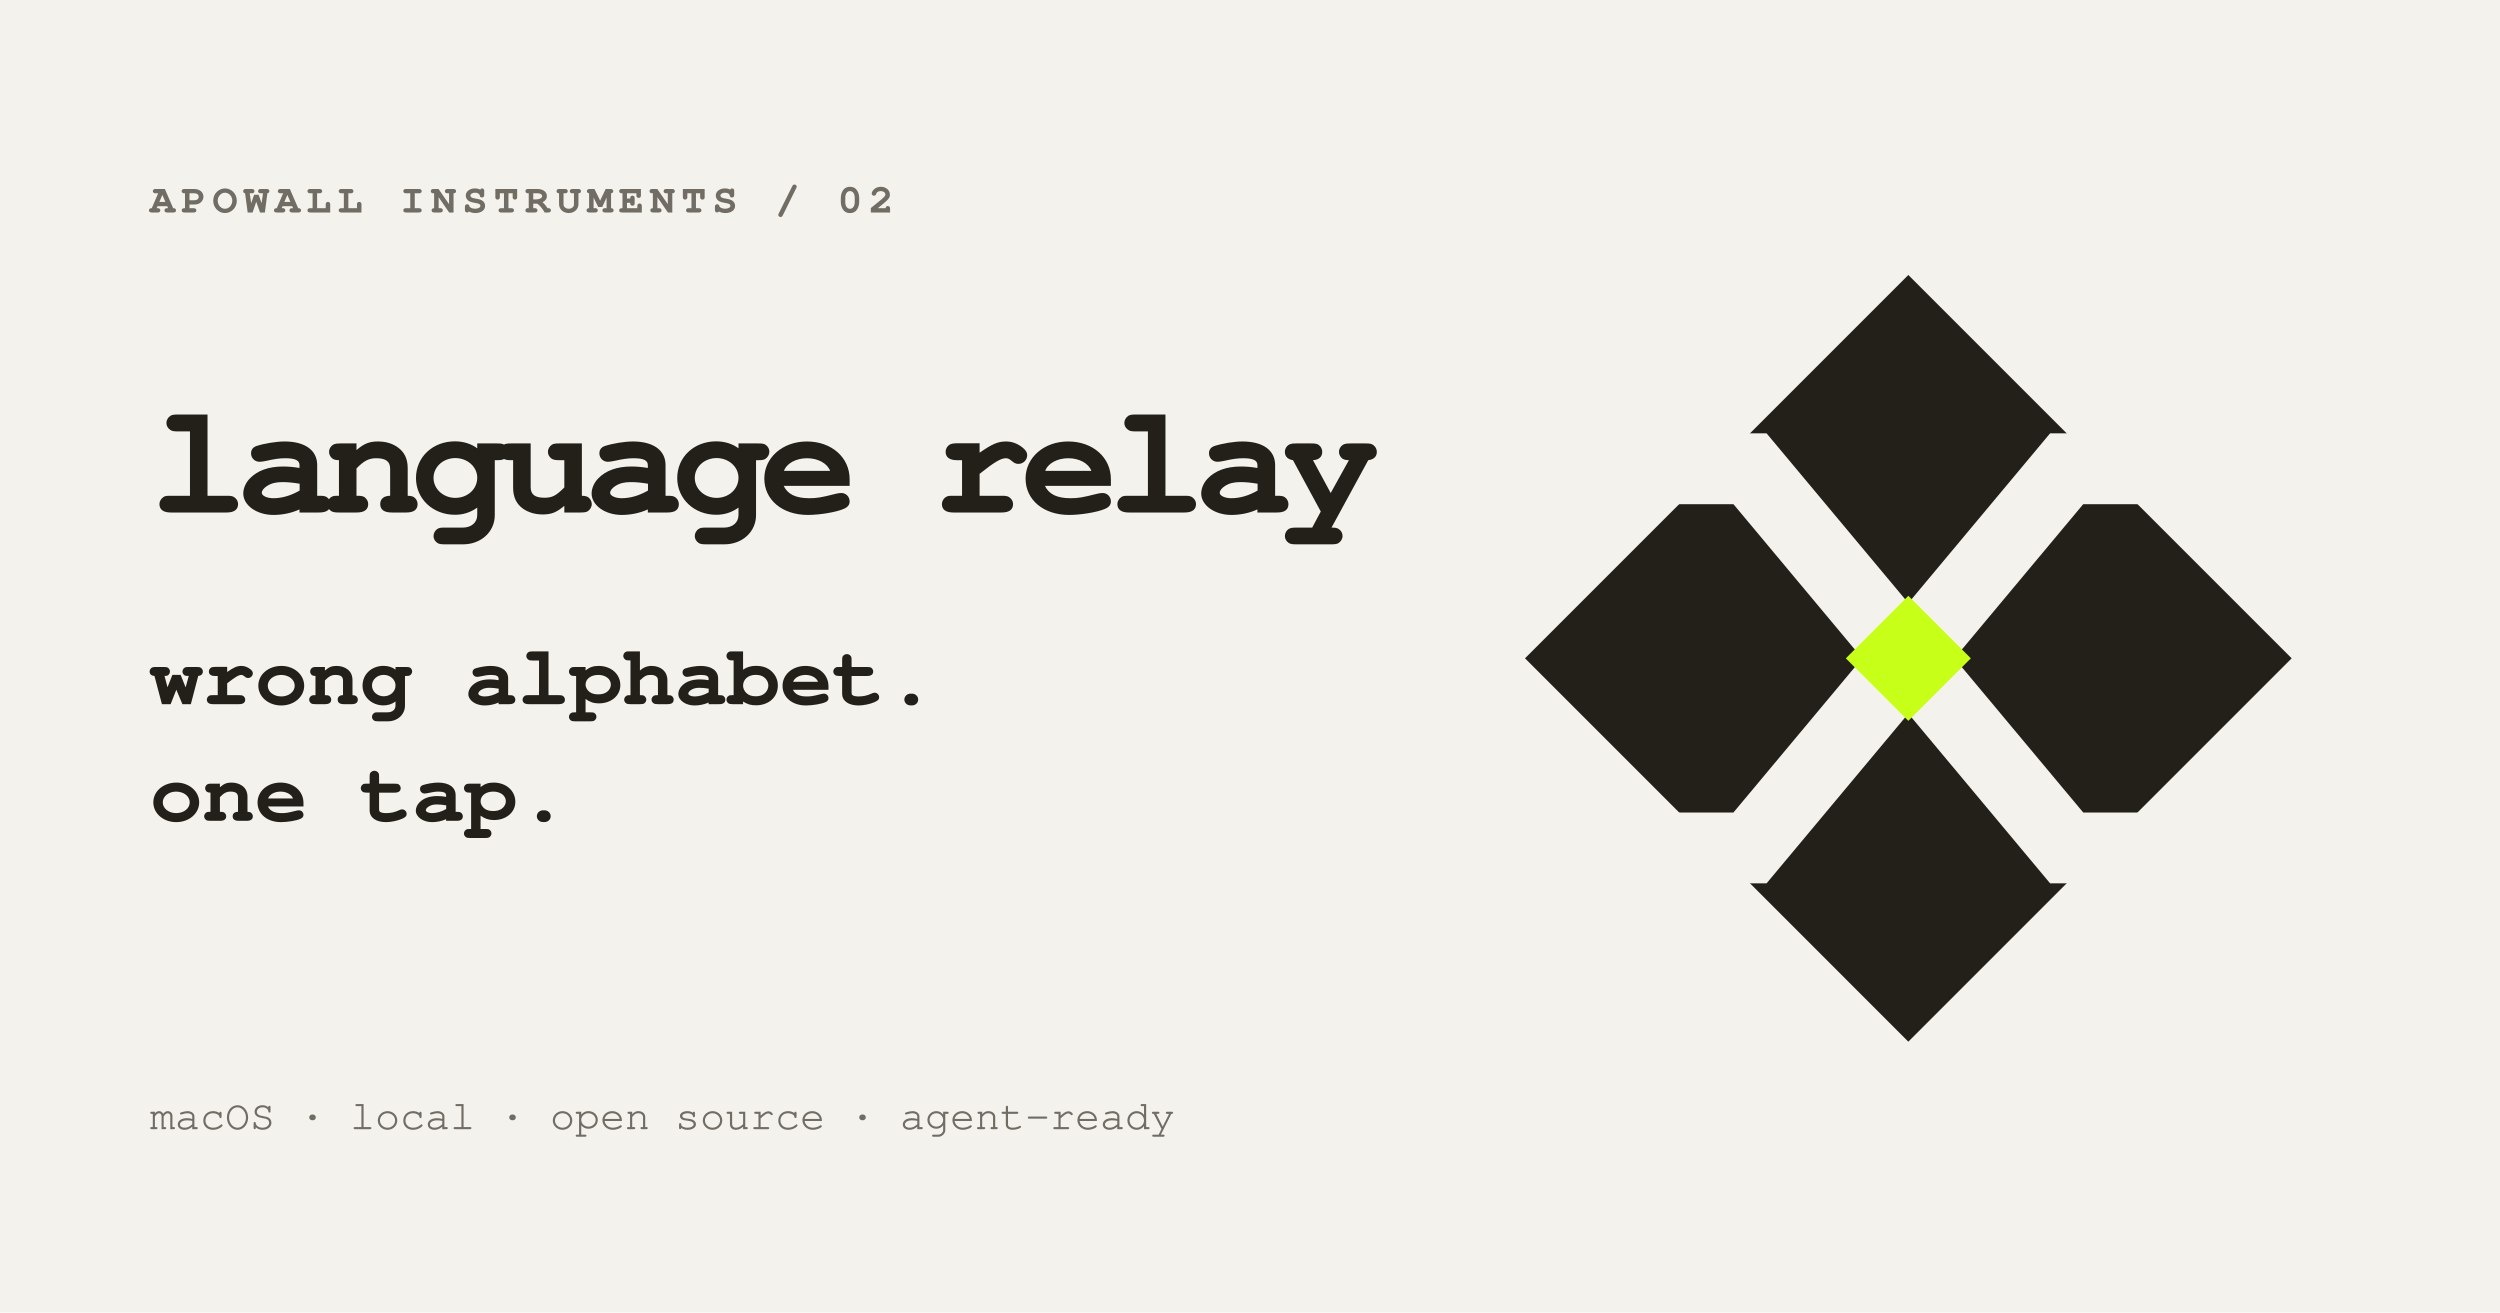
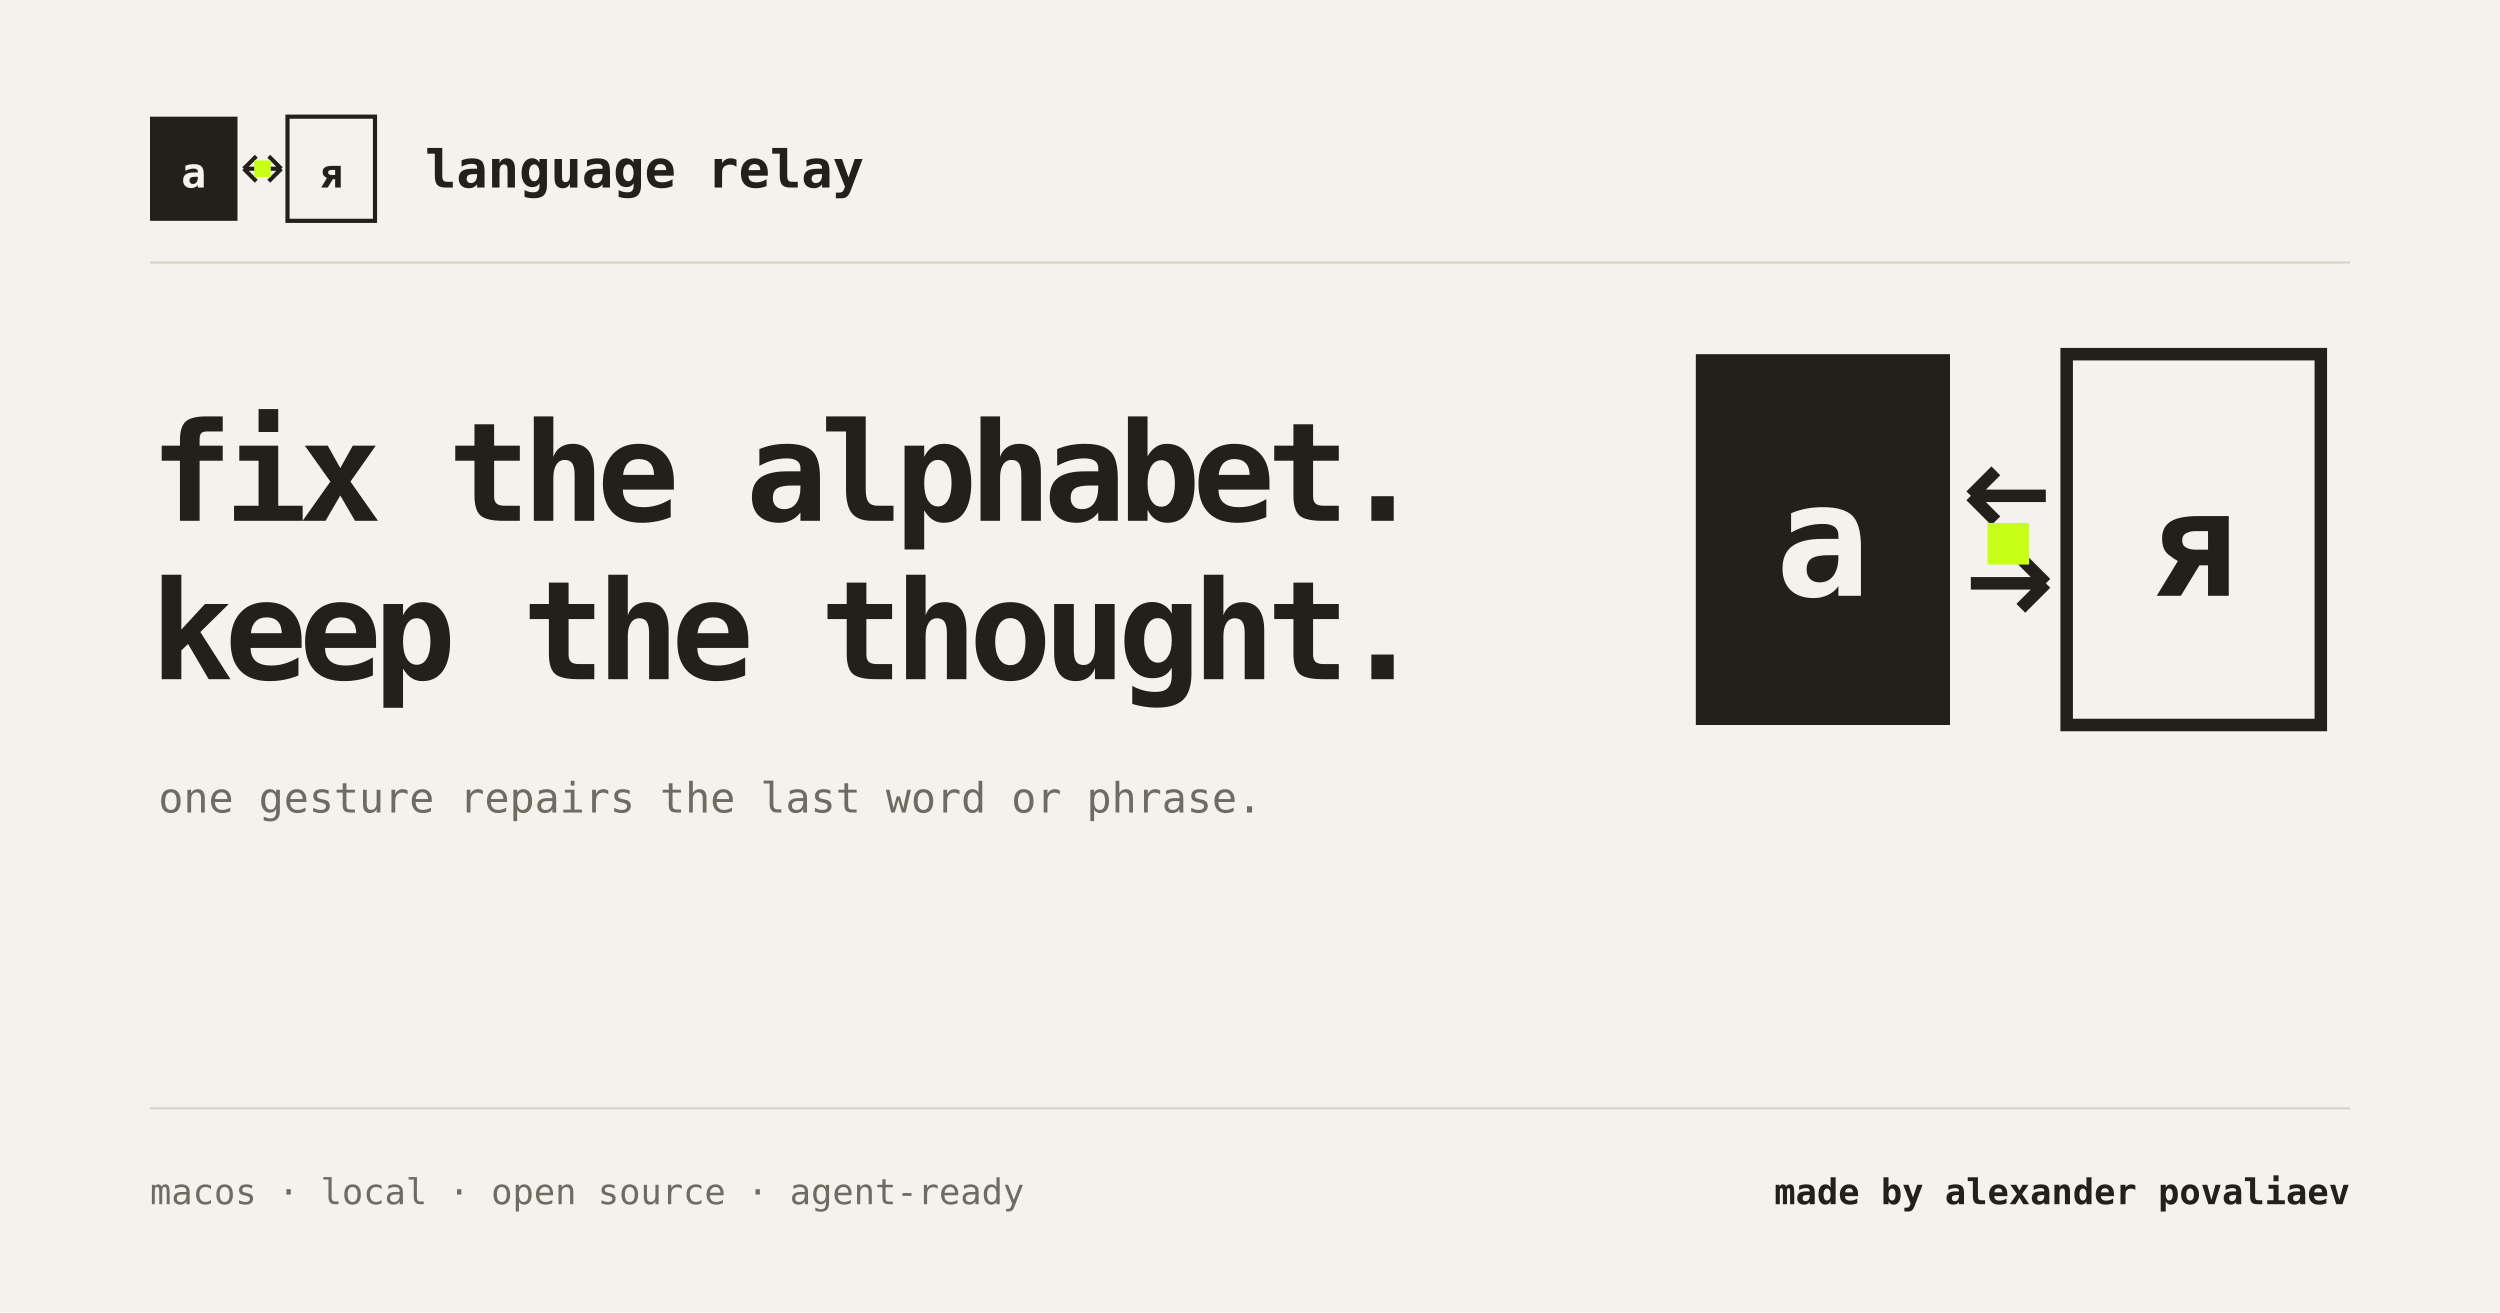
<svg xmlns="http://www.w3.org/2000/svg" width="1200" height="630" viewBox="0 0 1200 630">
  <rect width="1200" height="630" fill="#f4f2ec" />
-   <path d="M916 132 1100 316 916 500 732 316Z" fill="#222019" />
-   <path d="M654 407H840L992 225H1148M654 225H840L992 407H1148" fill="none" stroke="#f4f2ec" stroke-width="34" />
-   <path d="m916 286 30 30-30 30-30-30Z" fill="#c8ff18" />
-   <text x="72" y="102" fill="#716d64" font-family="Courier" font-size="20" font-weight="700" letter-spacing="3">APOWALL INSTRUMENTS / 02</text>
-   <text x="72" y="246" fill="#222019" font-family="Courier" font-size="78" font-weight="700" letter-spacing="-5">language relay</text>
-   <text x="72" y="338" fill="#222019" font-family="Courier" font-size="42" font-weight="700">wrong alphabet.</text>
-   <text x="72" y="394" fill="#222019" font-family="Courier" font-size="42" font-weight="700">one tap.</text>
-   <text x="72" y="542" fill="#716d64" font-family="Courier" font-size="20">macOS · local · open source · agent-ready</text>
+   <path d="M72 126H1128M72 532H1128" stroke="#d5d1c6" />
+   <g transform="translate(72 56)">
+     <rect width="42" height="50" fill="#222019" />
+     <rect x="66" width="42" height="50" fill="none" stroke="#222019" stroke-width="2" />
+     <path d="M45 25H63M45 25L51 19M45 25L51 31M63 25L57 19M63 25L57 31" fill="none" stroke="#222019" stroke-width="2" />
+     <rect x="50" y="21" width="8" height="8" fill="#c8ff18" />
+     <text x="21" y="34" fill="#f4f2ec" font-family="JetBrains Mono, monospace" font-size="20" font-weight="700" text-anchor="middle">a</text>
+     <text x="87" y="34" fill="#222019" font-family="JetBrains Mono, monospace" font-size="19" font-weight="700" text-anchor="middle">я</text>
+     <text x="132" y="34" fill="#222019" font-family="JetBrains Mono, monospace" font-size="25" font-weight="700">language relay</text>
+   </g>
+   <text x="72" y="250" fill="#222019" font-family="JetBrains Mono, monospace" font-size="66" font-weight="700" letter-spacing="-4">fix the alphabet.</text>
+   <text x="72" y="326" fill="#222019" font-family="JetBrains Mono, monospace" font-size="66" font-weight="700" letter-spacing="-4">keep the thought.</text>
+   <text x="76" y="390" fill="#6f6b62" font-family="JetBrains Mono, monospace" font-size="20">one gesture repairs the last word or phrase.</text>
+   <g transform="translate(814 170)">
+     <rect width="122" height="178" fill="#222019" />
+     <rect x="178" width="122" height="178" fill="none" stroke="#222019" stroke-width="6" />
+     <path d="M132 68H168M132 68L144 56M132 68L144 80M168 110H132M168 110L156 98M168 110L156 122" fill="none" stroke="#222019" stroke-width="6" />
+     <rect x="140" y="81" width="20" height="20" fill="#c8ff18" />
+     <text x="61" y="116" fill="#f4f2ec" font-family="JetBrains Mono, monospace" font-size="76" font-weight="700" text-anchor="middle">a</text>
+     <text x="239" y="116" fill="#222019" font-family="JetBrains Mono, monospace" font-size="70" font-weight="700" text-anchor="middle">я</text>
+   </g>
+   <text x="72" y="578" fill="#6f6b62" font-family="JetBrains Mono, monospace" font-size="17">macos · local · open source · agent-ready</text>
+   <text x="1128" y="578" fill="#222019" font-family="JetBrains Mono, monospace" font-size="17" font-weight="700" text-anchor="end">made by alexander povaliaev</text>
</svg>
